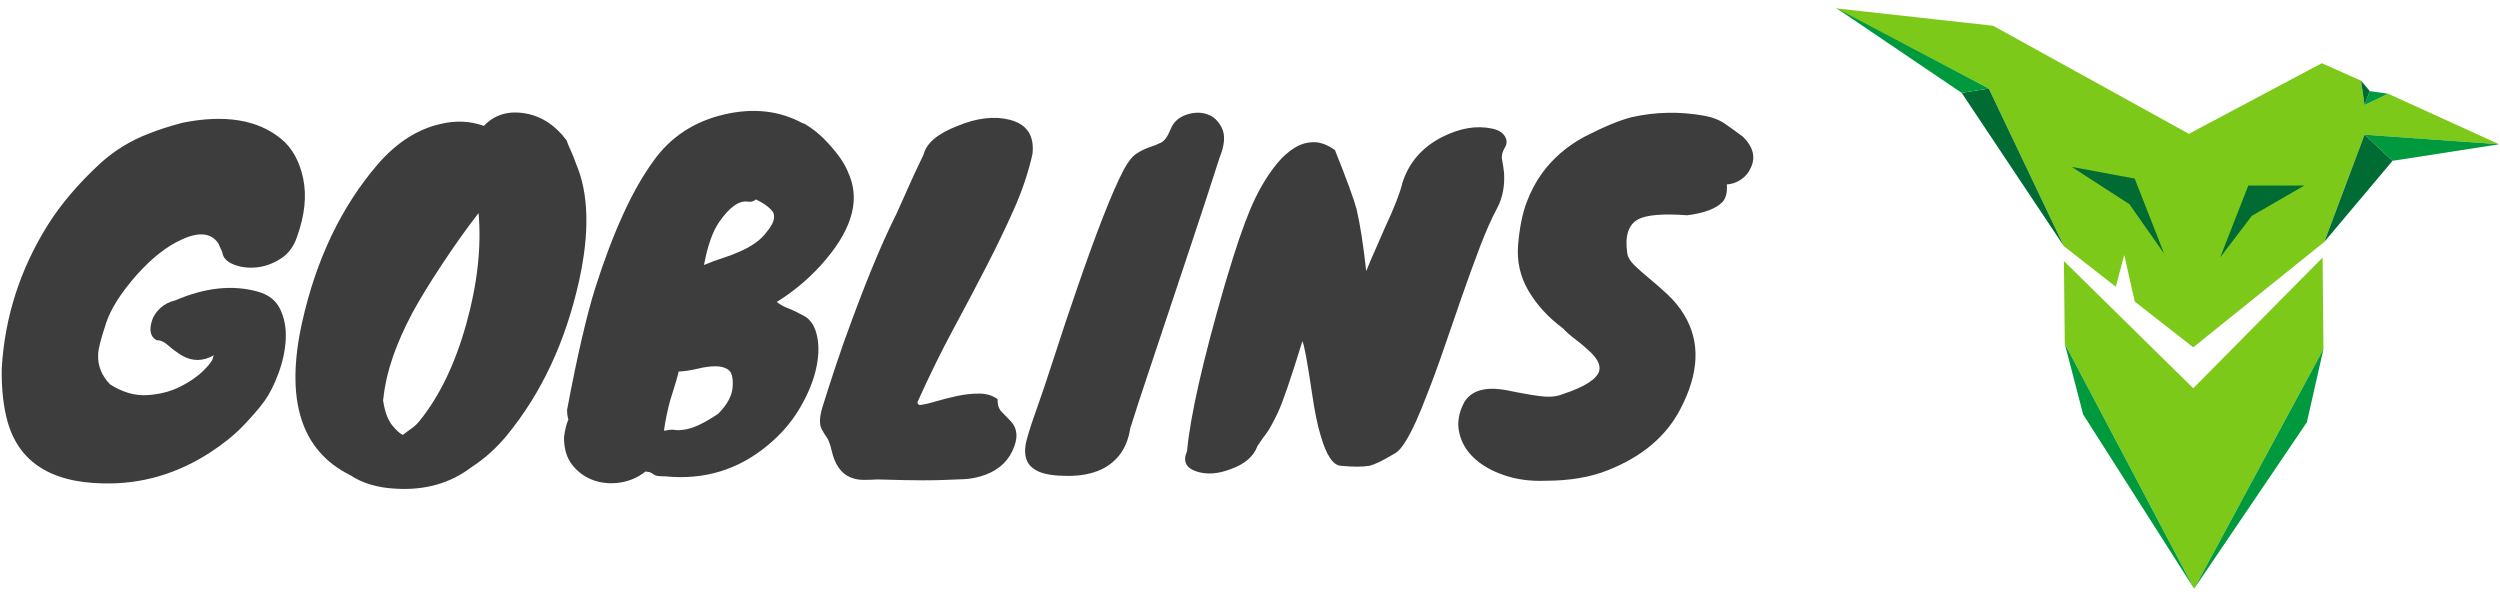
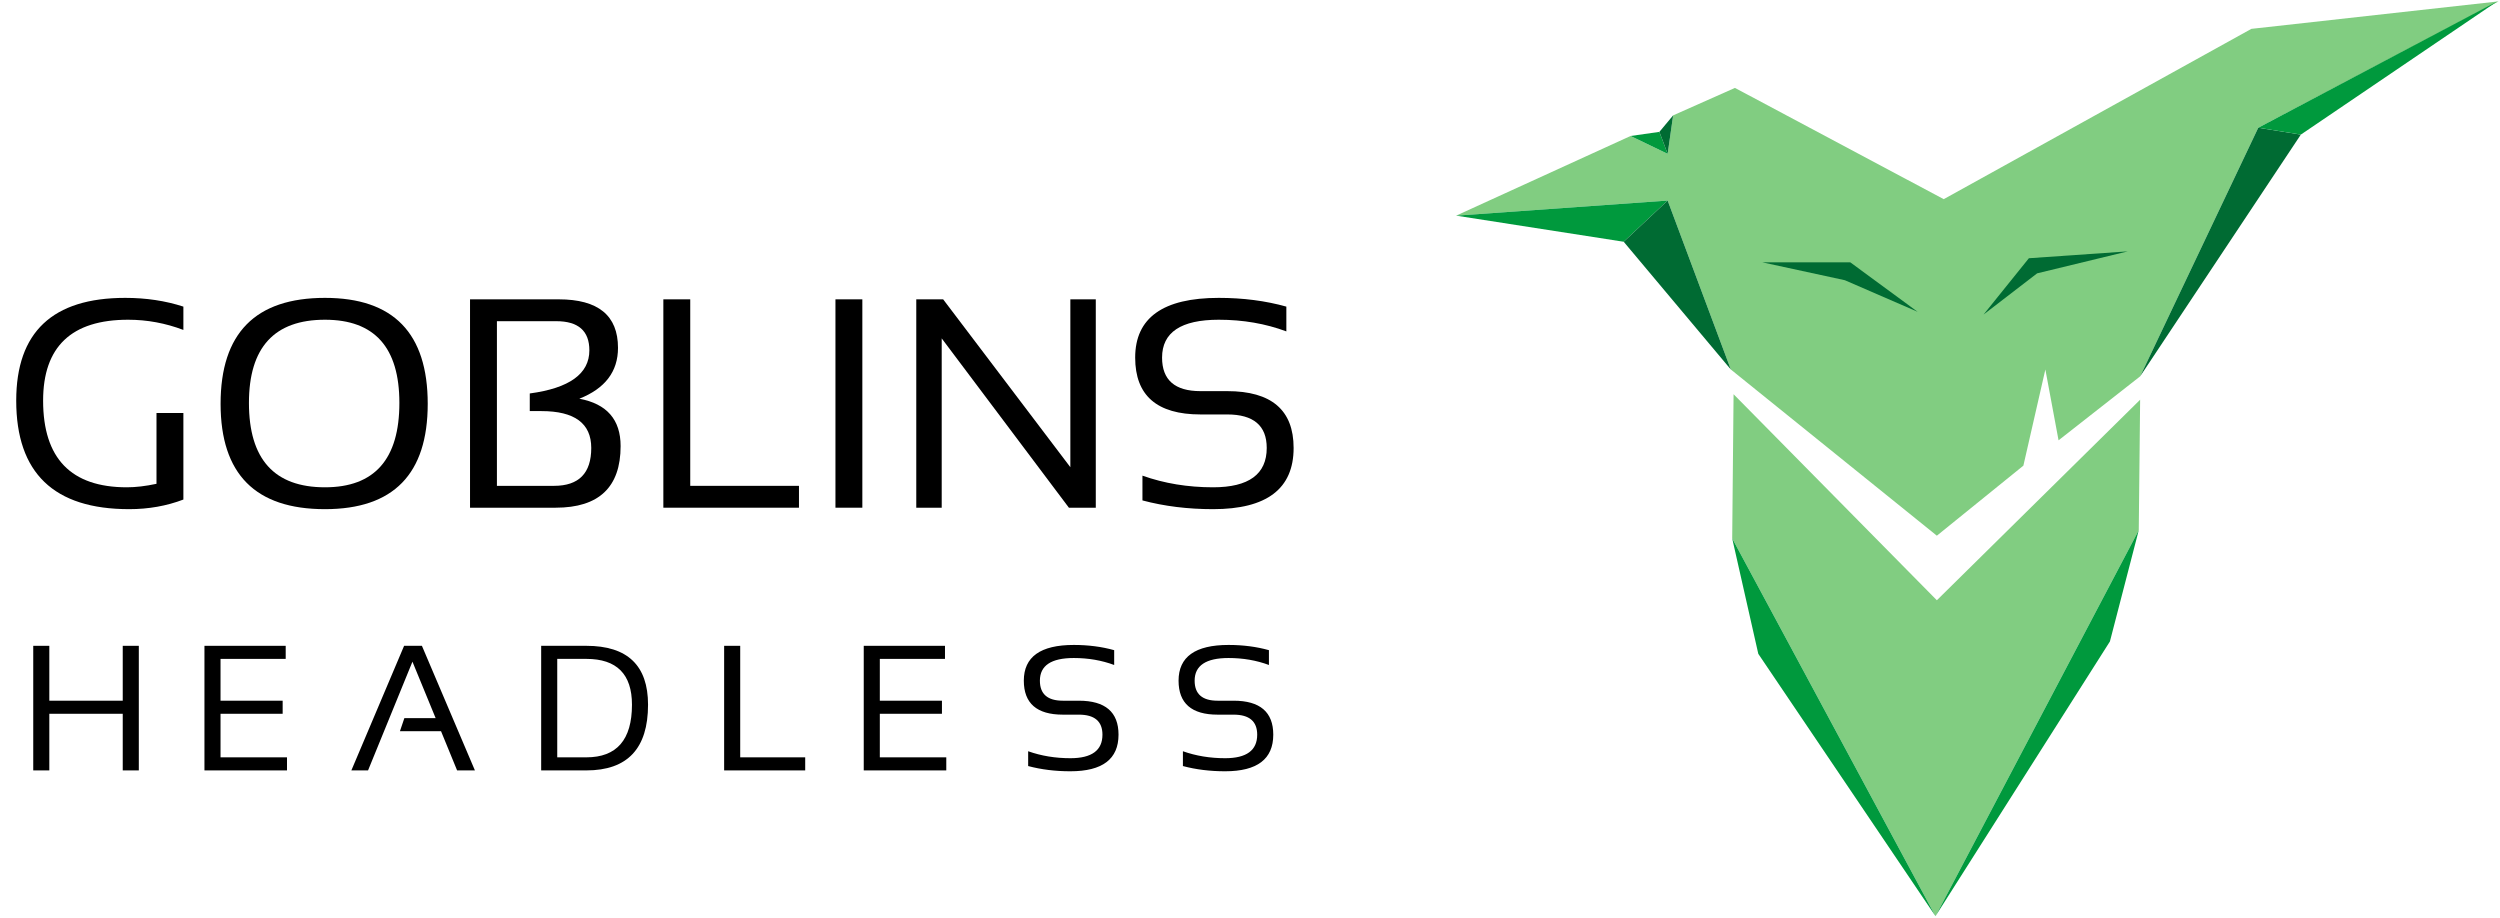
- <svg xmlns="http://www.w3.org/2000/svg" width="335px" height="80px" viewBox="0 0 335 80" version="1.1">
-   <defs />
-   <g id="Symbols" stroke="none" stroke-width="1" fill="none" fill-rule="evenodd">
-     <g id="spawn">
-       <g id="Group-3" transform="translate(0, 14)" fill="#3D3D3D">
-         <path d="M24.423,33.666 C23.715,33.233 23.086,32.771 22.535,32.279 C21.984,31.788 21.473,31.562 21.001,31.601 C20.136,31.129 19.939,30.205 20.411,28.828 C20.608,28.277 20.971,27.756 21.503,27.265 C22.034,26.773 22.712,26.429 23.538,26.232 C27.471,24.541 31.11,24.147 34.453,25.052 C35.948,25.445 36.98,26.242 37.55,27.442 C38.121,28.641 38.367,29.988 38.288,31.483 C38.209,32.978 37.885,34.492 37.315,36.026 C36.744,37.56 36.125,38.789 35.456,39.714 C34.787,40.638 33.853,41.729 32.654,42.988 C31.454,44.247 29.949,45.466 28.14,46.646 C23.695,49.517 18.936,50.894 13.862,50.776 C6.507,50.658 2.16,47.649 0.823,41.749 C0.39,39.861 0.194,37.737 0.233,35.377 C0.626,28.533 2.672,22.141 6.369,16.202 C8.139,13.37 10.519,10.577 13.508,7.824 C15.396,6.133 17.52,4.835 19.88,3.93 C21.139,3.419 22.653,2.927 24.423,2.455 C30.087,1.314 34.492,2.022 37.639,4.579 C39.134,5.798 40.127,7.568 40.618,9.889 C41.11,12.21 40.845,14.806 39.822,17.677 C39.389,19.014 38.642,20.017 37.58,20.686 C36.518,21.355 35.427,21.738 34.306,21.837 C33.184,21.935 32.172,21.797 31.267,21.424 C30.362,21.05 29.871,20.509 29.792,19.801 L29.261,18.621 C28.317,17.205 26.685,17.028 24.364,18.09 C22.358,18.995 20.352,20.568 18.346,22.81 C16.222,25.209 14.845,27.373 14.216,29.3 C13.508,31.424 13.154,32.82 13.154,33.489 C13.075,34.984 13.606,36.321 14.747,37.501 C16.399,38.563 18.051,39.045 19.703,38.947 C21.355,38.848 22.83,38.475 24.128,37.825 C25.426,37.176 26.488,36.439 27.314,35.613 C28.14,34.787 28.553,34.197 28.553,33.843 C28.594,33.761 28.635,33.68 28.675,33.598 C27.224,34.425 25.806,34.448 24.423,33.666 Z M50.678,7.942 C53.156,5.11 55.909,3.34 58.938,2.632 C61.023,2.121 62.989,2.199 64.838,2.868 C66.293,1.334 68.181,0.783 70.502,1.216 C72.626,1.609 74.435,2.809 75.93,4.815 C76.009,5.09 76.176,5.503 76.431,6.054 C76.687,6.605 76.933,7.214 77.169,7.883 C78.9,11.895 79.037,17.166 77.582,23.695 C75.773,31.798 72.567,38.661 67.965,44.286 C66.549,46.017 64.956,47.452 63.186,48.593 C60.354,50.756 56.971,51.72 53.038,51.484 C50.599,51.366 48.554,50.756 46.902,49.655 C40.333,46.39 38.19,39.586 40.471,29.241 C42.359,20.745 45.761,13.645 50.678,7.942 Z M51.386,39.271 L51.327,39.625 L51.445,40.274 C51.681,41.493 52.074,42.427 52.625,43.077 C53.176,43.726 53.628,44.129 53.982,44.286 C54.375,43.971 54.769,43.676 55.162,43.401 C55.555,43.126 55.909,42.791 56.224,42.398 C58.899,39.094 60.983,34.767 62.478,29.418 C63.973,24.069 64.523,19.113 64.13,14.55 C62.596,16.517 60.983,18.778 59.292,21.335 C57.601,23.892 56.263,26.075 55.28,27.884 C53.038,32.093 51.74,35.888 51.386,39.271 Z M107.554,2.514 L107.79,2.573 C108.773,3.163 109.629,3.822 110.356,4.55 C111.084,5.277 111.753,6.044 112.362,6.851 C112.972,7.657 113.454,8.532 113.808,9.476 C115.303,13.095 114.005,17.146 109.914,21.63 C108.183,23.518 106.236,25.131 104.073,26.468 C104.624,26.861 105.145,27.146 105.636,27.323 C106.128,27.501 106.826,27.835 107.731,28.326 C108.636,28.818 109.226,29.742 109.501,31.099 C109.776,32.457 109.708,33.981 109.294,35.672 C108.881,37.363 108.134,39.104 107.052,40.894 C105.971,42.683 104.565,44.286 102.834,45.702 C98.901,48.967 94.338,50.343 89.146,49.832 C88.399,49.832 87.927,49.773 87.73,49.655 C87.533,49.537 87.376,49.439 87.258,49.36 C87.14,49.281 86.884,49.222 86.491,49.183 C85.508,49.97 84.387,50.461 83.128,50.658 C81.869,50.855 80.68,50.756 79.558,50.363 C78.437,49.97 77.494,49.301 76.727,48.357 C75.959,47.413 75.576,46.174 75.576,44.64 C75.694,43.617 75.891,42.811 76.166,42.221 C76.048,41.867 75.989,41.434 75.989,40.923 C77.326,33.804 78.585,28.356 79.765,24.58 C82.164,17.067 84.76,11.403 87.553,7.588 C89.834,4.363 93.001,2.278 97.052,1.334 C100.946,0.429 104.447,0.823 107.554,2.514 Z M89.205,43.696 C89.677,43.578 90.08,43.548 90.415,43.608 C90.749,43.667 91.152,43.657 91.624,43.578 C92.765,43.46 94.299,42.752 96.226,41.454 C97.445,40.235 98.094,39.035 98.173,37.855 C98.252,36.675 98.075,35.918 97.642,35.584 C97.209,35.249 96.629,35.082 95.901,35.082 C95.174,35.082 94.368,35.19 93.483,35.407 C92.597,35.623 91.742,35.751 90.916,35.79 L90.916,35.908 C90.719,36.695 90.523,37.383 90.326,37.973 C90.129,38.563 89.952,39.133 89.795,39.684 C89.441,40.982 89.166,42.319 88.969,43.696 L89.205,43.696 Z M100.179,13.016 C98.999,12.859 97.721,13.783 96.344,15.789 C95.479,17.048 94.81,18.955 94.338,21.512 C95.164,21.158 95.98,20.853 96.787,20.598 C97.593,20.342 98.35,20.057 99.058,19.742 C100.789,18.995 102.028,18.09 102.775,17.028 C103.64,16.005 103.916,15.14 103.601,14.432 C103.129,13.803 102.362,13.232 101.3,12.721 C100.985,12.996 100.612,13.095 100.179,13.016 Z M131.39,49.832 C130.564,50.068 129.777,50.196 129.03,50.215 C128.283,50.235 127.526,50.265 126.758,50.304 C125.991,50.343 124.939,50.363 123.602,50.363 C122.265,50.363 120.259,50.324 117.584,50.245 C116.955,50.284 116.325,50.304 115.696,50.304 C115.067,50.304 114.477,50.186 113.926,49.95 C112.707,49.439 111.881,48.259 111.448,46.41 C111.251,45.545 111.025,44.935 110.769,44.581 C110.514,44.227 110.307,43.893 110.15,43.578 C109.757,42.949 109.786,41.906 110.239,40.451 C110.691,38.996 111.271,37.196 111.979,35.053 C112.687,32.909 113.493,30.637 114.398,28.238 C116.522,22.535 118.43,18.011 120.121,14.668 C120.79,13.173 121.37,11.875 121.862,10.774 C122.353,9.673 122.796,8.719 123.189,7.912 C123.582,7.106 123.779,6.683 123.779,6.644 C124.172,5.149 125.687,3.891 128.322,2.868 C130.879,1.806 133.199,1.531 135.284,2.042 C137.605,2.632 138.627,4.166 138.352,6.644 C137.801,9.083 136.985,11.521 135.904,13.96 C134.822,16.399 133.593,18.955 132.216,21.63 C130.839,24.305 129.345,27.137 127.732,30.126 C126.119,33.115 124.526,36.36 122.953,39.861 C122.914,40.018 122.992,40.156 123.189,40.274 C123.7,40.235 124.418,40.077 125.343,39.802 C126.267,39.527 127.23,39.281 128.233,39.065 C129.237,38.848 130.23,38.74 131.213,38.74 C132.196,38.74 133.022,38.996 133.691,39.507 C133.652,40.215 133.829,40.775 134.222,41.188 C134.615,41.602 135.009,42.005 135.402,42.398 C136.385,43.421 136.464,44.778 135.638,46.469 C134.851,48.121 133.435,49.242 131.39,49.832 Z M163.427,7.116 C162.05,11.403 160.782,15.278 159.621,18.739 C158.461,22.2 157.399,25.386 156.435,28.297 C155.472,31.208 154.577,33.892 153.751,36.35 C152.925,38.809 152.158,41.159 151.45,43.401 C151.057,45.997 149.778,47.826 147.615,48.888 C146.356,49.478 144.862,49.773 143.131,49.773 C141.4,49.773 140.102,49.586 139.237,49.212 C138.372,48.839 137.811,48.298 137.555,47.59 C137.3,46.882 137.3,46.027 137.555,45.023 C137.811,44.02 138.254,42.644 138.883,40.894 C139.512,39.143 140.309,36.773 141.273,33.784 C142.236,30.795 143.249,27.766 144.311,24.698 C146.946,17.028 149.031,11.718 150.565,8.768 C151.155,7.667 151.745,6.929 152.335,6.556 C152.925,6.182 153.495,5.907 154.046,5.729 C154.597,5.552 155.108,5.346 155.58,5.11 C156.052,4.874 156.475,4.284 156.849,3.34 C157.222,2.396 157.91,1.747 158.913,1.393 C159.917,1.039 160.86,1.009 161.745,1.304 C162.631,1.6 163.299,2.229 163.751,3.192 C164.204,4.156 164.096,5.464 163.427,7.116 Z M164.135,24.108 C164.922,21.473 165.561,19.437 166.053,18.002 C166.544,16.566 167.026,15.278 167.498,14.137 C167.97,12.996 168.511,11.895 169.12,10.833 C169.73,9.771 170.399,8.798 171.126,7.912 C171.854,7.027 172.631,6.329 173.457,5.818 C174.283,5.307 175.148,5.051 176.053,5.051 C176.958,5.051 177.902,5.405 178.885,6.113 C180.458,10.046 181.422,12.682 181.776,14.019 C182.248,15.986 182.681,18.759 183.074,22.338 C183.428,21.433 183.831,20.48 184.284,19.477 C184.736,18.473 185.178,17.461 185.611,16.438 C186.83,13.842 187.597,11.875 187.912,10.538 C188.777,7.785 190.567,5.72 193.281,4.343 C195.641,3.163 197.844,2.789 199.889,3.222 C200.715,3.379 201.295,3.714 201.63,4.225 C201.964,4.736 201.964,5.267 201.63,5.818 C201.295,6.369 201.177,6.89 201.275,7.381 C201.374,7.873 201.462,8.453 201.541,9.122 C201.659,10.931 201.344,12.534 200.597,13.931 C199.85,15.327 199.083,17.057 198.296,19.122 C197.509,21.188 196.713,23.38 195.906,25.701 C195.1,28.022 194.284,30.382 193.458,32.781 C192.632,35.18 191.826,37.363 191.039,39.33 C189.308,43.853 187.892,46.351 186.791,46.823 C185.296,47.728 184.195,48.259 183.487,48.416 C182.582,48.573 181.304,48.573 179.652,48.416 C178.629,48.337 177.744,47.02 176.997,44.463 C176.564,43.086 176.171,41.179 175.817,38.74 C175.188,34.492 174.755,32.152 174.519,31.719 C172.946,36.832 171.835,40.058 171.185,41.395 C170.536,42.732 170.045,43.617 169.71,44.05 C169.376,44.483 168.973,45.053 168.501,45.761 C167.99,47.177 166.77,48.219 164.843,48.888 C163.191,49.517 161.696,49.616 160.359,49.183 C158.904,48.711 158.471,47.806 159.061,46.469 C159.494,41.749 161.185,34.295 164.135,24.108 Z M207.087,50.422 C205.081,50.501 203.242,50.255 201.571,49.684 C199.899,49.114 198.542,48.337 197.5,47.354 C196.457,46.371 195.798,45.22 195.523,43.903 C195.248,42.585 195.484,41.238 196.231,39.861 C197.254,38.209 199.299,37.717 202.367,38.386 C204.688,38.858 206.29,39.114 207.175,39.153 C208.061,39.192 208.818,39.074 209.447,38.799 C212.318,37.855 213.931,36.832 214.285,35.731 C214.521,34.905 214.01,33.941 212.751,32.84 C212.24,32.368 211.669,31.896 211.04,31.424 C210.411,30.952 209.88,30.48 209.447,30.008 C207.48,28.553 205.937,26.871 204.815,24.963 C203.694,23.056 203.232,20.981 203.429,18.739 C203.626,16.497 203.999,14.639 204.55,13.164 C205.101,11.688 205.789,10.381 206.615,9.24 C208.07,7.234 209.958,5.602 212.279,4.343 C214.954,2.966 217.097,2.081 218.71,1.688 C221.896,0.98 225.121,0.921 228.386,1.511 C229.487,1.708 230.431,2.081 231.218,2.632 C232.005,3.183 232.791,3.753 233.578,4.343 C234.955,5.72 235.289,7.116 234.581,8.532 C234.306,9.161 233.873,9.673 233.283,10.066 C232.693,10.459 232.064,10.676 231.395,10.715 C231.474,11.777 231.277,12.564 230.805,13.075 C229.9,13.98 228.327,14.57 226.085,14.845 C222.86,14.609 220.677,14.786 219.536,15.376 C218.199,16.084 217.707,17.618 218.061,19.978 C218.14,20.489 218.464,21.02 219.035,21.571 C219.605,22.122 220.273,22.712 221.041,23.341 C221.808,23.97 222.614,24.678 223.459,25.465 C224.305,26.252 225.043,27.156 225.672,28.179 C227.875,31.798 227.698,36.026 225.141,40.864 C223.253,44.483 220.028,47.197 215.465,49.006 C213.105,49.95 210.312,50.422 207.087,50.422 Z" id="GOBLINS" />
-       </g>
-       <g id="logo" transform="translate(246, 1)">
-         <polygon id="Combined-Shape" fill="#7CC919" points="0 0.117 20.493 10.859 30.564 31.994 37.52 37.43 38.645 33.162 40.064 39.418 47.896 45.539 65.462 31.41 70.849 17.048 88.883 18.332 74.011 11.56 70.849 13.078 70.38 9.808 65.111 7.473 47.311 16.931 21.079 2.452" />
-         <polygon id="Path-2" fill="#7CC919" points="30.564 33.979 30.682 45.072 48.013 77.883 65.345 45.772 65.228 33.512 47.896 51.027" />
-         <polygon id="Path-3" fill="#00993D" points="88.883 18.332 74.596 20.551 70.849 17.048" />
-         <polygon id="Path-4" fill="#006B33" points="65.462 31.41 70.849 17.048 74.596 20.551" />
-         <polygon id="Path-5" fill="#006B33" points="30.564 31.994 20.493 10.859 16.863 11.443" />
-         <polygon id="Path-6" fill="#00993D" points="16.863 11.443 20.493 10.859 0.117 0.117" />
-         <polygon id="Path-7" fill="#00993D" points="65.345 45.772 63.12 55.581 48.013 77.883" />
-         <polygon id="Path-8" fill="#00993D" points="48.013 77.883 30.682 45.072 33.141 54.53" />
-         <polygon id="Path-9" fill="#00993D" points="74.011 11.56 70.849 13.078 71.551 11.21" />
-         <polygon id="Path-10" fill="#006B33" points="70.849 13.078 71.551 11.21 70.38 9.808" />
-         <polygon id="Path-13" fill="#006B33" points="51.5 33.5 55.274 23.866 62.768 23.866 55.742 27.925" />
-         <polygon id="Path-14" fill="#006B33" points="44 33 39.347 26.364 31.618 21.368 40.05 22.929" />
-       </g>
-     </g>
-   </g>
+ <svg xmlns="http://www.w3.org/2000/svg" width="752" height="276" viewBox="0 0 752 276" fill="none">
+   <path fill-rule="evenodd" clip-rule="evenodd" d="M751.587 0.413L679.284 38.425L643.753 113.21L619.212 132.445L615.245 111.144L608.634 140.066L582.605 161.138L520.632 111.144L501.626 60.323L438 64.868L490.471 40.904L501.626 46.276L503.279 34.707L521.871 26.443L584.671 59.91L677.218 8.677L751.587 0.413Z" fill="#81CD81" />
+   <path fill-rule="evenodd" clip-rule="evenodd" d="M643.753 120.234L643.339 159.485L582.192 275.587L521.045 161.964L521.458 118.581L582.605 180.557L643.753 120.234Z" fill="#81CD81" />
+   <path fill-rule="evenodd" clip-rule="evenodd" d="M438 64.868L488.405 72.719L501.626 60.323L438 64.868Z" fill="#00993D" />
+   <path fill-rule="evenodd" clip-rule="evenodd" d="M520.632 111.144L501.626 60.323L488.405 72.719L520.632 111.144Z" fill="#006B33" />
+   <path fill-rule="evenodd" clip-rule="evenodd" d="M643.753 113.21L679.284 38.425L692.092 40.491L643.753 113.21Z" fill="#006B33" />
+   <path fill-rule="evenodd" clip-rule="evenodd" d="M692.092 40.491L679.284 38.425L751.174 0.413L692.092 40.491Z" fill="#00993D" />
+   <path fill-rule="evenodd" clip-rule="evenodd" d="M521.045 161.964L528.895 196.671L582.192 275.587L521.045 161.964Z" fill="#00993D" />
+   <path fill-rule="evenodd" clip-rule="evenodd" d="M582.192 275.587L643.339 159.485L634.663 192.952L582.192 275.587Z" fill="#00993D" />
+   <path fill-rule="evenodd" clip-rule="evenodd" d="M490.471 40.904L501.626 46.275L499.147 39.665L490.471 40.904Z" fill="#00993D" />
+   <path fill-rule="evenodd" clip-rule="evenodd" d="M501.626 46.275L499.147 39.665L503.279 34.707L501.626 46.275Z" fill="#006B33" />
+   <path fill-rule="evenodd" clip-rule="evenodd" d="M576.821 93.79L556.576 78.916H530.134L554.924 84.287L576.821 93.79Z" fill="#006B33" />
+   <path fill-rule="evenodd" clip-rule="evenodd" d="M596.653 94.617L612.766 82.222L640.034 75.611L610.287 77.677L596.653 94.617Z" fill="#006B33" />
+   <path d="M55.161 150.262C50.119 152.191 44.682 153.155 38.853 153.155C16.204 153.155 4.88 142.27 4.88 120.502C4.88 99.901 15.81 89.601 37.672 89.601C43.939 89.601 49.769 90.478 55.161 92.231V99.244C49.769 97.199 44.23 96.176 38.547 96.176C21.494 96.176 12.968 104.284 12.968 120.502C12.968 137.887 21.363 146.58 38.153 146.58C40.835 146.58 43.808 146.23 47.073 145.528V124.227H55.161V150.262Z" fill="black" />
+   <path d="M74.881 121.203C74.881 138.121 82.503 146.58 97.748 146.58C112.672 146.58 120.134 138.121 120.134 121.203C120.134 104.518 112.672 96.176 97.748 96.176C82.503 96.176 74.881 104.518 74.881 121.203ZM66.355 121.466C66.355 100.223 76.819 89.601 97.748 89.601C118.356 89.601 128.66 100.223 128.66 121.466C128.66 142.592 118.356 153.155 97.748 153.155C76.819 153.155 66.355 142.592 66.355 121.466Z" fill="black" />
+   <path d="M141.384 152.717V90.04H168.055C179.948 90.04 185.894 94.905 185.894 104.635C185.894 111.765 182.017 116.864 174.264 119.932C182.542 121.48 186.681 126.229 186.681 134.177C186.681 146.537 180.167 152.717 167.137 152.717H141.384ZM166.656 146.142C174.118 146.142 177.849 142.343 177.849 134.746C177.849 127.354 172.85 123.657 162.852 123.657H159.354V118.354C171.305 116.747 177.281 112.422 177.281 105.38C177.281 99.536 173.958 96.614 167.312 96.614H149.473V146.142H166.656Z" fill="black" />
+   <path d="M207.625 90.04V146.142H240.33V152.717H199.536V90.04H207.625Z" fill="black" />
+   <path d="M259.393 90.04V152.717H251.304V90.04H259.393Z" fill="black" />
+   <path d="M275.615 152.717V90.04H283.703L321.961 140.532V90.04H329.613V152.717H321.524L283.266 101.786V152.717H275.615Z" fill="black" />
+   <path d="M343.648 150.525V143.074C350.207 145.412 357.29 146.58 364.898 146.58C375.654 146.58 381.032 142.636 381.032 134.746C381.032 128.026 377.067 124.665 369.139 124.665H361.094C348.006 124.665 341.462 118.967 341.462 107.572C341.462 95.591 349.842 89.601 366.603 89.601C373.89 89.601 380.667 90.478 386.934 92.231V99.682C380.667 97.345 373.89 96.176 366.603 96.176C355.235 96.176 349.551 99.975 349.551 107.572C349.551 114.292 353.398 117.653 361.094 117.653H369.139C382.46 117.653 389.12 123.35 389.12 134.746C389.12 147.019 381.046 153.155 364.898 153.155C357.29 153.155 350.207 152.278 343.648 150.525Z" fill="black" />
+   <path d="M10 231.738V194.262H14.835V210.772H36.92V194.262H41.755V231.738H36.92V214.703H14.835V231.738H10Z" fill="black" />
+   <path d="M85.937 194.262V198.193H66.335V210.772H85.022V214.703H66.335V227.807H86.329V231.738H61.5V194.262H85.937Z" fill="black" />
+   <path d="M110.708 231.738H105.69L121.554 194.262H126.912L142.855 231.738H137.497L132.662 219.945H120.3L121.633 216.014H131.042L124.063 199.032L110.708 231.738Z" fill="black" />
+   <path d="M176.375 227.807C185.522 227.807 190.096 222.531 190.096 211.978C190.096 202.788 185.522 198.193 176.375 198.193H167.619V227.807H176.375ZM162.784 231.738V194.262H176.375C188.746 194.262 194.931 200.167 194.931 211.978C194.931 225.151 188.746 231.738 176.375 231.738H162.784Z" fill="black" />
+   <path d="M222.656 194.262V227.807H242.205V231.738H217.821V194.262H222.656Z" fill="black" />
+   <path d="M284.251 194.262V198.193H264.649V210.772H283.336V214.703H264.649V227.807H284.643V231.738H259.814V194.262H284.251Z" fill="black" />
+   <path d="M309.271 230.428V225.972C313.191 227.37 317.425 228.069 321.973 228.069C328.402 228.069 331.617 225.71 331.617 220.993C331.617 216.975 329.247 214.966 324.508 214.966H319.699C311.876 214.966 307.964 211.559 307.964 204.745C307.964 197.582 312.974 194 322.992 194C327.348 194 331.399 194.524 335.145 195.572V200.028C331.399 198.63 327.348 197.931 322.992 197.931C316.197 197.931 312.799 200.202 312.799 204.745C312.799 208.763 315.099 210.772 319.699 210.772H324.508C332.471 210.772 336.452 214.179 336.452 220.993C336.452 228.331 331.626 232 321.973 232C317.425 232 313.191 231.476 309.271 230.428Z" fill="black" />
+   <path d="M355.819 230.428V225.972C359.739 227.37 363.973 228.069 368.521 228.069C374.95 228.069 378.165 225.71 378.165 220.993C378.165 216.975 375.795 214.966 371.056 214.966H366.247C358.424 214.966 354.512 211.559 354.512 204.745C354.512 197.582 359.522 194 369.54 194C373.896 194 377.947 194.524 381.693 195.572V200.028C377.947 198.63 373.896 197.931 369.54 197.931C362.745 197.931 359.347 200.202 359.347 204.745C359.347 208.763 361.647 210.772 366.247 210.772H371.056C379.019 210.772 383 214.179 383 220.993C383 228.331 378.174 232 368.521 232C363.973 232 359.739 231.476 355.819 230.428Z" fill="black" />
</svg>
